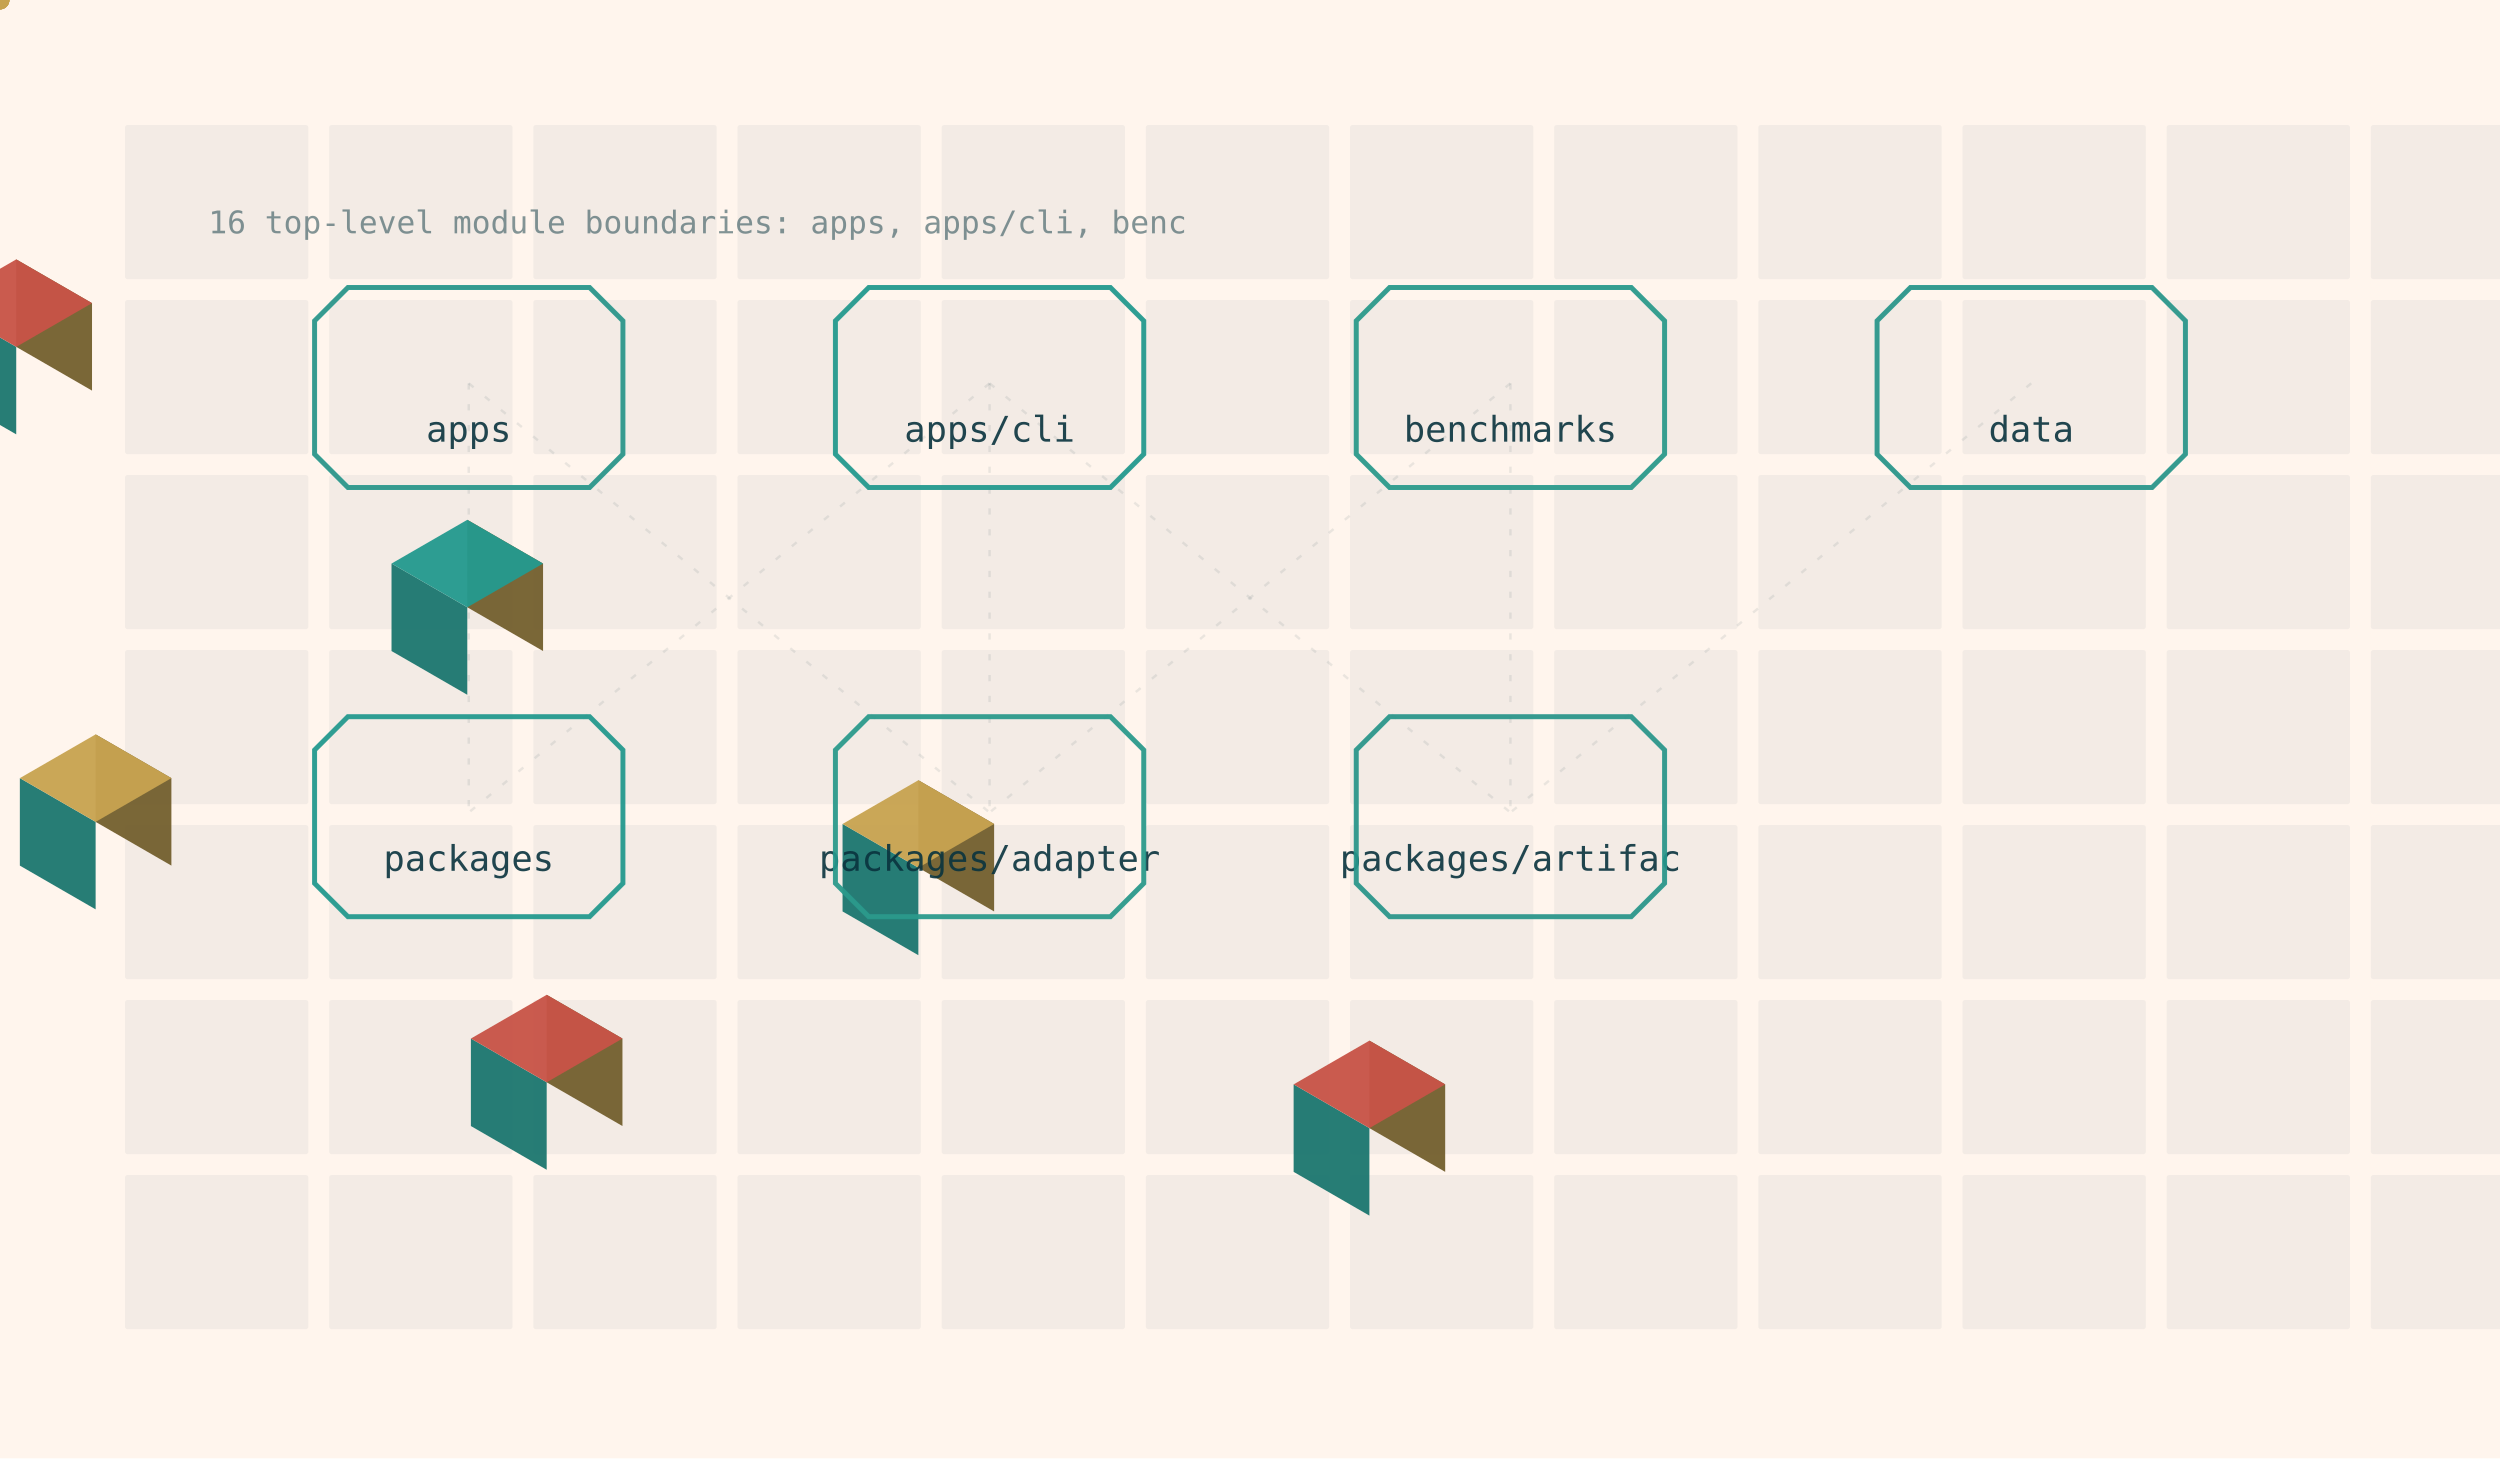
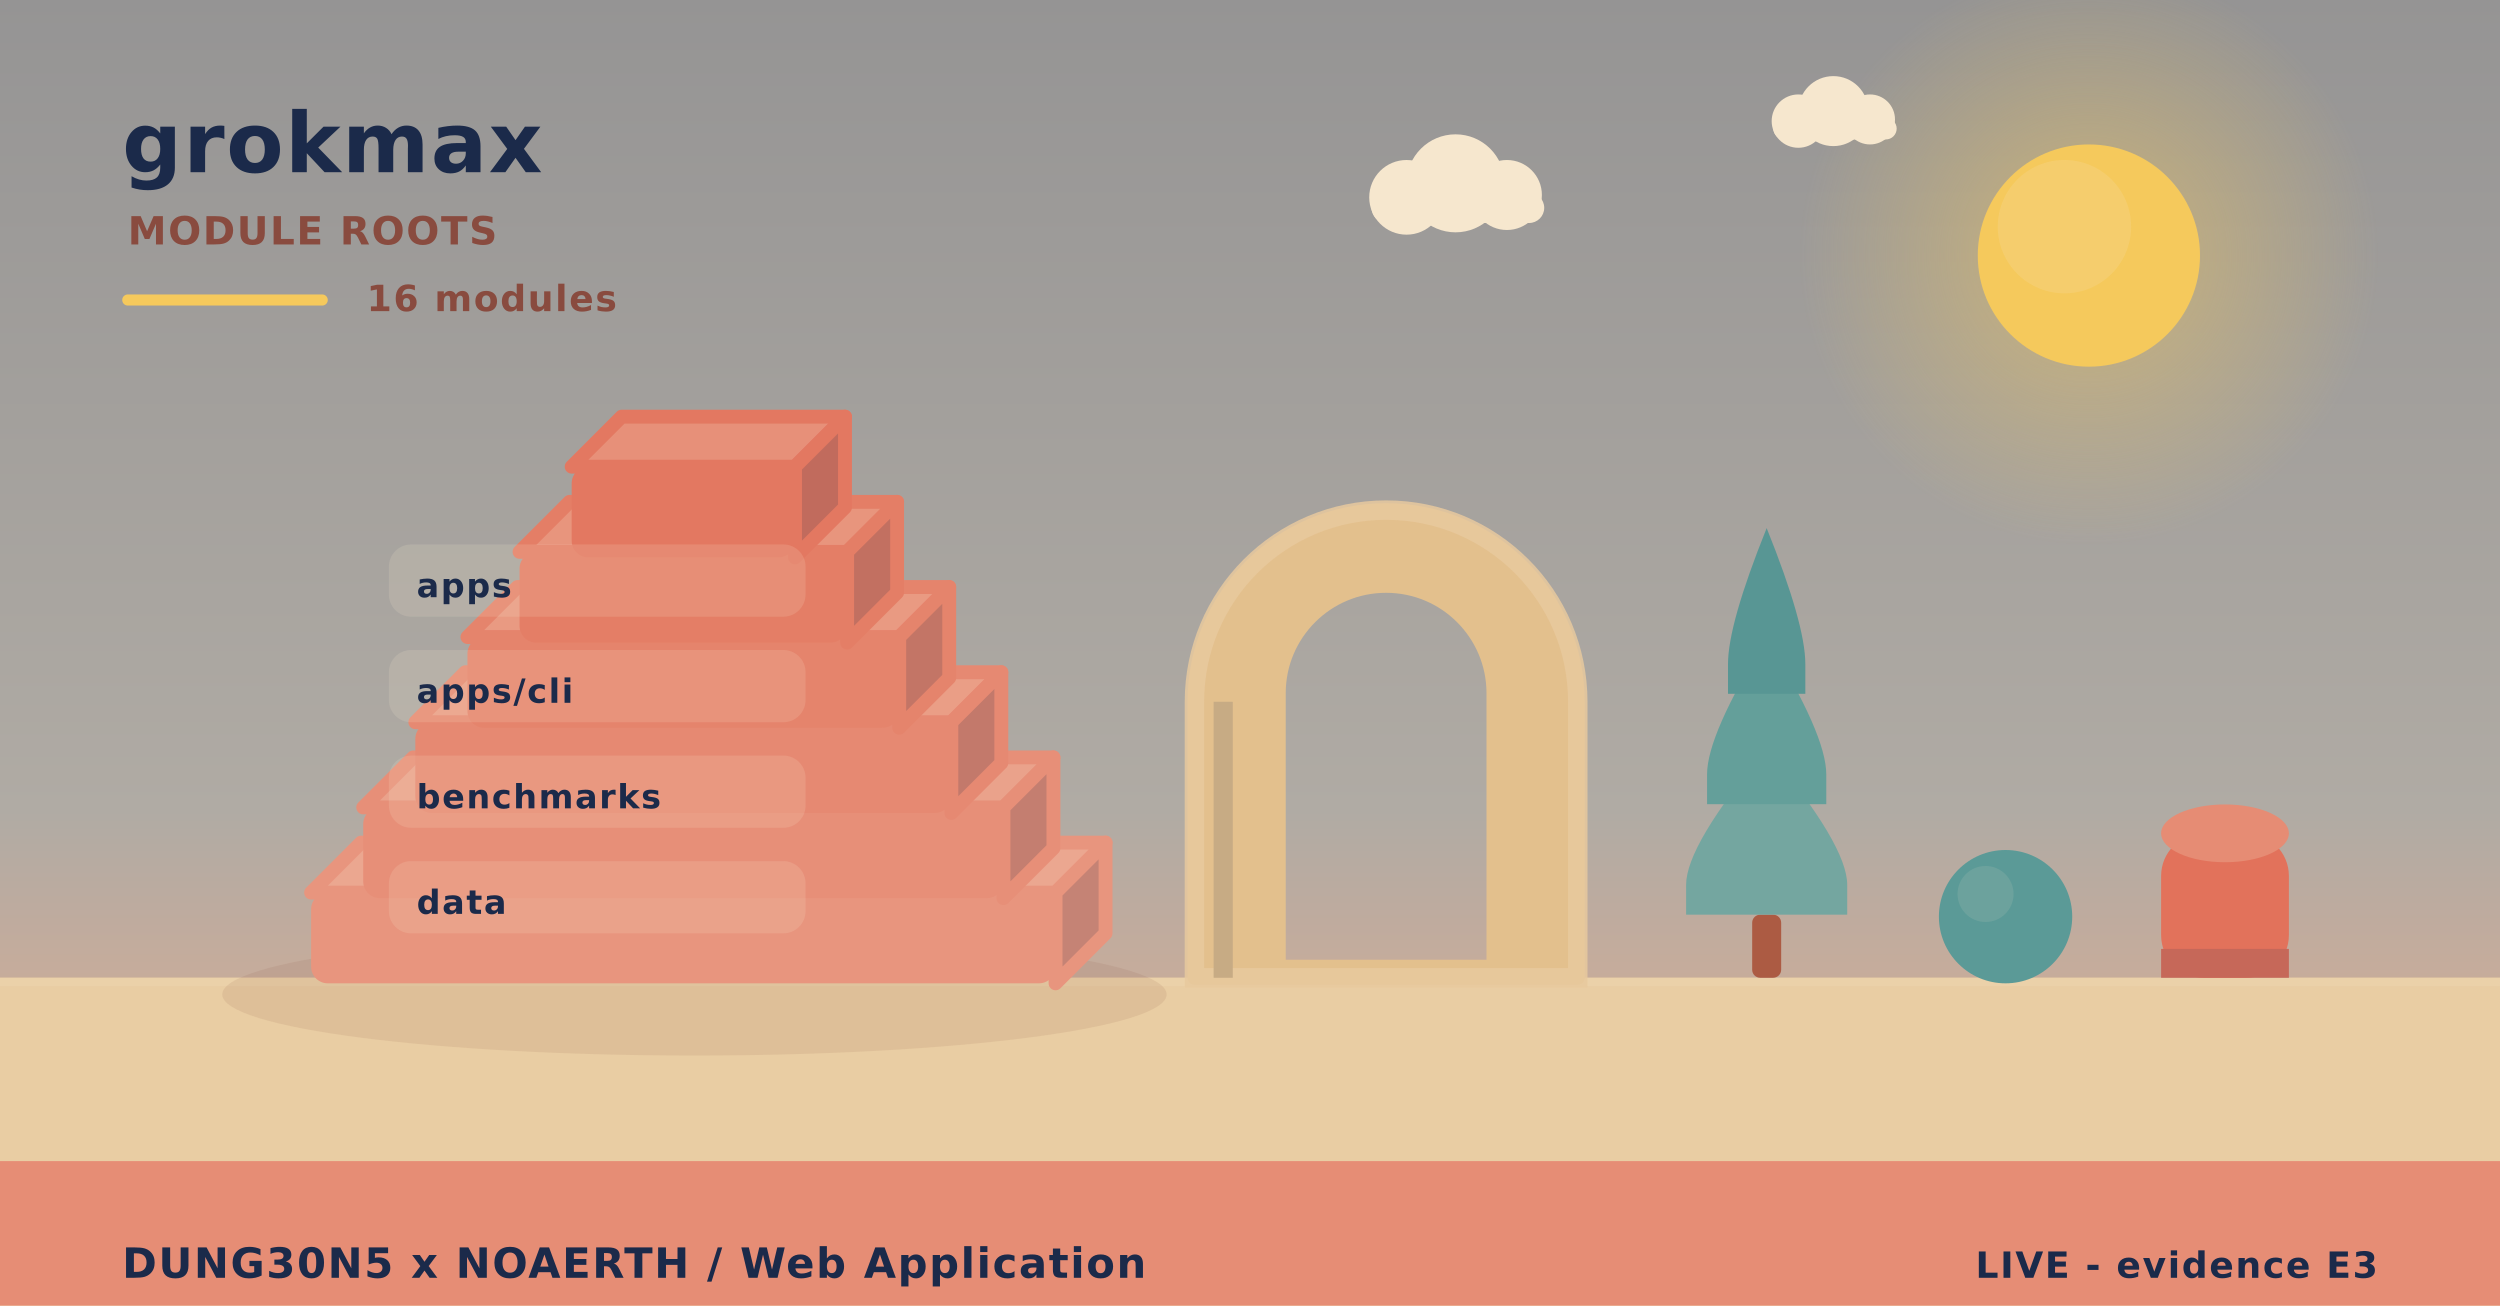
- <svg xmlns="http://www.w3.org/2000/svg" viewBox="0 0 1200 700" width="1200" height="700" role="img" aria-label="grokmax architecture">
-   <rect width="1200" height="700" fill="#fff5ed" />
-   <defs>
-     <linearGradient id="ga" x1="0" y1="0" x2="1" y2="1">
-       <stop offset="0%" stop-color="#c75346" />
-       <stop offset="100%" stop-color="#24998e" />
-     </linearGradient>
-   </defs>
-   <rect x="60.00" y="60.00" width="88.00" height="74.00" rx="1.20" fill="#09343f" opacity="0.05" />
-   <rect x="158.00" y="60.00" width="88.00" height="74.00" rx="1.20" fill="#09343f" opacity="0.05" />
-   <rect x="256.00" y="60.00" width="88.00" height="74.00" rx="1.20" fill="#09343f" opacity="0.05" />
-   <rect x="354.00" y="60.00" width="88.00" height="74.00" rx="1.20" fill="#09343f" opacity="0.05" />
-   <rect x="452.00" y="60.00" width="88.00" height="74.00" rx="1.20" fill="#09343f" opacity="0.05" />
-   <rect x="550.00" y="60.00" width="88.00" height="74.00" rx="1.20" fill="#09343f" opacity="0.05" />
-   <rect x="648.00" y="60.00" width="88.00" height="74.00" rx="1.20" fill="#09343f" opacity="0.05" />
-   <rect x="746.00" y="60.00" width="88.00" height="74.00" rx="1.20" fill="#09343f" opacity="0.05" />
-   <rect x="844.00" y="60.00" width="88.00" height="74.00" rx="1.20" fill="#09343f" opacity="0.05" />
-   <rect x="942.00" y="60.00" width="88.00" height="74.00" rx="1.20" fill="#09343f" opacity="0.05" />
-   <rect x="1040.00" y="60.00" width="88.00" height="74.00" rx="1.20" fill="#09343f" opacity="0.05" />
-   <rect x="1138.00" y="60.00" width="88.00" height="74.00" rx="1.20" fill="#09343f" opacity="0.05" />
-   <rect x="60.00" y="144.00" width="88.00" height="74.00" rx="1.20" fill="#09343f" opacity="0.05" />
-   <rect x="158.00" y="144.00" width="88.00" height="74.00" rx="1.20" fill="#09343f" opacity="0.05" />
-   <rect x="256.00" y="144.00" width="88.00" height="74.00" rx="1.20" fill="#09343f" opacity="0.05" />
-   <rect x="354.00" y="144.00" width="88.00" height="74.00" rx="1.20" fill="#09343f" opacity="0.05" />
-   <rect x="452.00" y="144.00" width="88.00" height="74.00" rx="1.20" fill="#09343f" opacity="0.05" />
-   <rect x="550.00" y="144.00" width="88.00" height="74.00" rx="1.20" fill="#09343f" opacity="0.05" />
-   <rect x="648.00" y="144.00" width="88.00" height="74.00" rx="1.20" fill="#09343f" opacity="0.05" />
-   <rect x="746.00" y="144.00" width="88.00" height="74.00" rx="1.20" fill="#09343f" opacity="0.05" />
-   <rect x="844.00" y="144.00" width="88.00" height="74.00" rx="1.20" fill="#09343f" opacity="0.05" />
-   <rect x="942.00" y="144.00" width="88.00" height="74.00" rx="1.20" fill="#09343f" opacity="0.05" />
-   <rect x="1040.00" y="144.00" width="88.00" height="74.00" rx="1.20" fill="#09343f" opacity="0.05" />
-   <rect x="1138.00" y="144.00" width="88.00" height="74.00" rx="1.20" fill="#09343f" opacity="0.05" />
-   <rect x="60.00" y="228.00" width="88.00" height="74.00" rx="1.20" fill="#09343f" opacity="0.05" />
-   <rect x="158.00" y="228.00" width="88.00" height="74.00" rx="1.20" fill="#09343f" opacity="0.05" />
-   <rect x="256.00" y="228.00" width="88.00" height="74.00" rx="1.20" fill="#09343f" opacity="0.05" />
-   <rect x="354.00" y="228.00" width="88.00" height="74.00" rx="1.20" fill="#09343f" opacity="0.05" />
-   <rect x="452.00" y="228.00" width="88.00" height="74.00" rx="1.20" fill="#09343f" opacity="0.05" />
-   <rect x="550.00" y="228.00" width="88.00" height="74.00" rx="1.20" fill="#09343f" opacity="0.05" />
-   <rect x="648.00" y="228.00" width="88.00" height="74.00" rx="1.20" fill="#09343f" opacity="0.05" />
-   <rect x="746.00" y="228.00" width="88.00" height="74.00" rx="1.20" fill="#09343f" opacity="0.05" />
-   <rect x="844.00" y="228.00" width="88.00" height="74.00" rx="1.20" fill="#09343f" opacity="0.05" />
-   <rect x="942.00" y="228.00" width="88.00" height="74.00" rx="1.20" fill="#09343f" opacity="0.05" />
-   <rect x="1040.00" y="228.00" width="88.00" height="74.00" rx="1.20" fill="#09343f" opacity="0.05" />
-   <rect x="1138.00" y="228.00" width="88.00" height="74.00" rx="1.20" fill="#09343f" opacity="0.05" />
-   <rect x="60.00" y="312.00" width="88.00" height="74.00" rx="1.20" fill="#09343f" opacity="0.05" />
-   <rect x="158.00" y="312.00" width="88.00" height="74.00" rx="1.20" fill="#09343f" opacity="0.05" />
-   <rect x="256.00" y="312.00" width="88.00" height="74.00" rx="1.20" fill="#09343f" opacity="0.05" />
-   <rect x="354.00" y="312.00" width="88.00" height="74.00" rx="1.20" fill="#09343f" opacity="0.05" />
-   <rect x="452.00" y="312.00" width="88.00" height="74.00" rx="1.20" fill="#09343f" opacity="0.05" />
-   <rect x="550.00" y="312.00" width="88.00" height="74.00" rx="1.20" fill="#09343f" opacity="0.05" />
-   <rect x="648.00" y="312.00" width="88.00" height="74.00" rx="1.20" fill="#09343f" opacity="0.05" />
-   <rect x="746.00" y="312.00" width="88.00" height="74.00" rx="1.20" fill="#09343f" opacity="0.05" />
-   <rect x="844.00" y="312.00" width="88.00" height="74.00" rx="1.20" fill="#09343f" opacity="0.05" />
-   <rect x="942.00" y="312.00" width="88.00" height="74.00" rx="1.20" fill="#09343f" opacity="0.05" />
-   <rect x="1040.00" y="312.00" width="88.00" height="74.00" rx="1.20" fill="#09343f" opacity="0.05" />
-   <rect x="1138.00" y="312.00" width="88.00" height="74.00" rx="1.20" fill="#09343f" opacity="0.05" />
-   <rect x="60.00" y="396.00" width="88.00" height="74.00" rx="1.20" fill="#09343f" opacity="0.05" />
-   <rect x="158.00" y="396.00" width="88.00" height="74.00" rx="1.20" fill="#09343f" opacity="0.05" />
-   <rect x="256.00" y="396.00" width="88.00" height="74.00" rx="1.20" fill="#09343f" opacity="0.05" />
-   <rect x="354.00" y="396.00" width="88.00" height="74.00" rx="1.20" fill="#09343f" opacity="0.05" />
-   <rect x="452.00" y="396.00" width="88.00" height="74.00" rx="1.20" fill="#09343f" opacity="0.05" />
-   <rect x="550.00" y="396.00" width="88.00" height="74.00" rx="1.20" fill="#09343f" opacity="0.05" />
-   <rect x="648.00" y="396.00" width="88.00" height="74.00" rx="1.20" fill="#09343f" opacity="0.05" />
-   <rect x="746.00" y="396.00" width="88.00" height="74.00" rx="1.20" fill="#09343f" opacity="0.05" />
-   <rect x="844.00" y="396.00" width="88.00" height="74.00" rx="1.20" fill="#09343f" opacity="0.05" />
-   <rect x="942.00" y="396.00" width="88.00" height="74.00" rx="1.20" fill="#09343f" opacity="0.05" />
-   <rect x="1040.00" y="396.00" width="88.00" height="74.00" rx="1.20" fill="#09343f" opacity="0.05" />
-   <rect x="1138.00" y="396.00" width="88.00" height="74.00" rx="1.20" fill="#09343f" opacity="0.05" />
-   <rect x="60.00" y="480.00" width="88.00" height="74.00" rx="1.20" fill="#09343f" opacity="0.05" />
-   <rect x="158.00" y="480.00" width="88.00" height="74.00" rx="1.20" fill="#09343f" opacity="0.05" />
-   <rect x="256.00" y="480.00" width="88.00" height="74.00" rx="1.20" fill="#09343f" opacity="0.05" />
-   <rect x="354.00" y="480.00" width="88.00" height="74.00" rx="1.20" fill="#09343f" opacity="0.05" />
-   <rect x="452.00" y="480.00" width="88.00" height="74.00" rx="1.20" fill="#09343f" opacity="0.05" />
-   <rect x="550.00" y="480.00" width="88.00" height="74.00" rx="1.20" fill="#09343f" opacity="0.05" />
-   <rect x="648.00" y="480.00" width="88.00" height="74.00" rx="1.20" fill="#09343f" opacity="0.05" />
-   <rect x="746.00" y="480.00" width="88.00" height="74.00" rx="1.20" fill="#09343f" opacity="0.05" />
-   <rect x="844.00" y="480.00" width="88.00" height="74.00" rx="1.20" fill="#09343f" opacity="0.05" />
-   <rect x="942.00" y="480.00" width="88.00" height="74.00" rx="1.20" fill="#09343f" opacity="0.05" />
-   <rect x="1040.00" y="480.00" width="88.00" height="74.00" rx="1.20" fill="#09343f" opacity="0.05" />
-   <rect x="1138.00" y="480.00" width="88.00" height="74.00" rx="1.20" fill="#09343f" opacity="0.05" />
-   <rect x="60.00" y="564.00" width="88.00" height="74.00" rx="1.20" fill="#09343f" opacity="0.05" />
-   <rect x="158.00" y="564.00" width="88.00" height="74.00" rx="1.20" fill="#09343f" opacity="0.05" />
-   <rect x="256.00" y="564.00" width="88.00" height="74.00" rx="1.20" fill="#09343f" opacity="0.05" />
-   <rect x="354.00" y="564.00" width="88.00" height="74.00" rx="1.20" fill="#09343f" opacity="0.05" />
-   <rect x="452.00" y="564.00" width="88.00" height="74.00" rx="1.20" fill="#09343f" opacity="0.05" />
-   <rect x="550.00" y="564.00" width="88.00" height="74.00" rx="1.20" fill="#09343f" opacity="0.05" />
-   <rect x="648.00" y="564.00" width="88.00" height="74.00" rx="1.20" fill="#09343f" opacity="0.05" />
-   <rect x="746.00" y="564.00" width="88.00" height="74.00" rx="1.20" fill="#09343f" opacity="0.05" />
-   <rect x="844.00" y="564.00" width="88.00" height="74.00" rx="1.20" fill="#09343f" opacity="0.05" />
-   <rect x="942.00" y="564.00" width="88.00" height="74.00" rx="1.20" fill="#09343f" opacity="0.05" />
-   <rect x="1040.00" y="564.00" width="88.00" height="74.00" rx="1.20" fill="#09343f" opacity="0.05" />
-   <rect x="1138.00" y="564.00" width="88.00" height="74.00" rx="1.20" fill="#09343f" opacity="0.05" />
-   <line x1="225.00" y1="184.00" x2="225.00" y2="390.00" stroke="rgba(9,52,63,0.160)" stroke-width="1.20" opacity="0.55" stroke-dasharray="3 7" />
-   <line x1="225.00" y1="184.00" x2="475.00" y2="390.00" stroke="rgba(9,52,63,0.160)" stroke-width="1.20" opacity="0.55" stroke-dasharray="3 7" />
-   <line x1="475.00" y1="184.00" x2="225.00" y2="390.00" stroke="rgba(9,52,63,0.160)" stroke-width="1.20" opacity="0.55" stroke-dasharray="3 7" />
-   <line x1="475.00" y1="184.00" x2="475.00" y2="390.00" stroke="rgba(9,52,63,0.160)" stroke-width="1.20" opacity="0.55" stroke-dasharray="3 7" />
-   <line x1="475.00" y1="184.00" x2="725.00" y2="390.00" stroke="rgba(9,52,63,0.160)" stroke-width="1.20" opacity="0.55" stroke-dasharray="3 7" />
-   <line x1="725.00" y1="184.00" x2="475.00" y2="390.00" stroke="rgba(9,52,63,0.160)" stroke-width="1.20" opacity="0.55" stroke-dasharray="3 7" />
-   <line x1="725.00" y1="184.00" x2="725.00" y2="390.00" stroke="rgba(9,52,63,0.160)" stroke-width="1.20" opacity="0.55" stroke-dasharray="3 7" />
-   <line x1="975.00" y1="184.00" x2="725.00" y2="390.00" stroke="rgba(9,52,63,0.160)" stroke-width="1.20" opacity="0.55" stroke-dasharray="3 7" />
-   <path d="M167.00,138.00 H283.00 L299.00,154.00 V218.00 L283.00,234.00 H167.00 L151.00,218.00 V154.00 Z" fill="none" stroke="rgba(199,83,70,0.550)" stroke-width="1.80" opacity="0.90" />
-   <polygon points="7.79,166.50 44.17,187.50 44.17,145.50 7.79,124.50" fill="#735f2e" opacity="0.95" />
-   <polygon points="-28.58,187.50 7.79,208.50 7.79,166.50 -28.58,145.50" fill="#1c776f" opacity="0.95" />
-   <polygon points="7.79,124.50 44.17,145.50 7.79,166.50 -28.58,145.50" fill="#c75346" opacity="0.95" />
-   <text x="225" y="212" font-family="ui-monospace,Menlo,monospace" font-size="17" fill="rgba(9,52,63,0.900)" text-anchor="middle">apps</text>
+ <svg xmlns="http://www.w3.org/2000/svg" width="900" height="470" viewBox="0 0 900 470" role="img" aria-label="grokmax - how it is built">
+   <linearGradient id="skya" x1="0" y1="0" x2="0" y2="1">
+     <stop offset="0" stop-color="#959494" />
+     <stop offset="0.62" stop-color="#b0aba4" />
+     <stop offset="1" stop-color="#f3ad8a" />
+   </linearGradient>
+   <rect width="900" height="470" fill="url(#skya)" />
+   <radialGradient id="suna">
+     <stop offset="0.35" stop-color="#f5c95c" stop-opacity="0.34" />
+     <stop offset="1" stop-color="#f5c95c" stop-opacity="0" />
+   </radialGradient>
+   <circle cx="752" cy="92" r="104" fill="url(#suna)" />
+   <circle cx="752" cy="92" r="40" fill="#f5c95c" />
+   <circle cx="743.2" cy="81.6" r="24" fill="#f5d27e" opacity="0.5" />
  <g>
-     <path d="M167.00,138.00 H283.00 L299.00,154.00 V218.00 L283.00,234.00 H167.00 L151.00,218.00 V154.00 Z" fill="none" stroke="#24998e" stroke-width="2.40" opacity="0.90" />
-     <animate attributeName="opacity" values="0.25;1.0;0.25" dur="19.5s" begin="0.0s" repeatCount="indefinite" />
+     <circle cx="524" cy="66" r="17.64" fill="#f6e7ce" />
+     <circle cx="506.36" cy="71.04" r="13.44" fill="#f6e7ce" />
+     <circle cx="542.48" cy="70.2" r="12.6" fill="#f6e7ce" />
+     <rect x="493.76" y="69.36" width="62.16" height="10.92" rx="5.46" fill="#f6e7ce" />
+     <animateTransform attributeName="transform" type="translate" values="0 0;24 0;0 0" dur="36s" begin="0s" repeatCount="indefinite" />
  </g>
-   <g opacity="0.9">
-     <circle cx="0.00" cy="0.00" r="4.50" fill="#c7a350" opacity="1.00" />
-     <animateTransform attributeName="transform" type="translate" values="225.00,184.00 475.00,184.00" dur="6.5s" begin="0.0s" repeatCount="indefinite" />
-     <animateTransform attributeName="transform" type="translate" values="475.00,184.00 225.00,184.00" dur="6.5s" begin="3.25s" repeatCount="indefinite" />
+   <g>
+     <circle cx="660" cy="40" r="12.6" fill="#f6e7ce" />
+     <circle cx="647.4" cy="43.6" r="9.6" fill="#f6e7ce" />
+     <circle cx="673.2" cy="43" r="9" fill="#f6e7ce" />
+     <rect x="638.4" y="42.4" width="44.4" height="7.8" rx="3.9" fill="#f6e7ce" />
+     <animateTransform attributeName="transform" type="translate" values="0 0;-18 0;0 0" dur="46s" begin="3s" repeatCount="indefinite" />
  </g>
-   <path d="M417.00,138.00 H533.00 L549.00,154.00 V218.00 L533.00,234.00 H417.00 L401.00,218.00 V154.00 Z" fill="none" stroke="rgba(36,153,142,0.550)" stroke-width="1.80" opacity="0.90" />
-   <polygon points="224.30,291.50 260.67,312.50 260.67,270.50 224.30,249.50" fill="#735f2e" opacity="0.95" />
-   <polygon points="187.93,312.50 224.30,333.50 224.30,291.50 187.93,270.50" fill="#1c776f" opacity="0.95" />
-   <polygon points="224.30,249.50 260.67,270.50 224.30,291.50 187.93,270.50" fill="#24998e" opacity="0.95" />
-   <text x="475" y="212" font-family="ui-monospace,Menlo,monospace" font-size="17" fill="rgba(9,52,63,0.900)" text-anchor="middle">apps/cli</text>
+   <rect x="0" y="352" width="900" height="118" fill="#e9cda3" />
+   <rect x="0" y="352" width="900" height="3" fill="#ebd1a9" />
+   <text x="44" y="62" font-family="Verdana,DejaVu Sans,sans-serif" font-size="30" font-weight="700" letter-spacing="0.6" fill="#1b2a4a" text-anchor="start">grokmax</text>
+   <text x="46" y="88" font-family="Verdana,DejaVu Sans,sans-serif" font-size="14" font-weight="700" letter-spacing="0.6" fill="#894b3f" text-anchor="start">MODULE ROOTS</text>
+   <rect x="44" y="106" width="74" height="4" rx="2" fill="#f5c95c" />
+   <text x="132" y="112" font-family="Verdana,DejaVu Sans,sans-serif" font-size="13" font-weight="700" letter-spacing="0.6" fill="#894b3f" text-anchor="start">16 modules</text>
+   <ellipse cx="250" cy="358" rx="170" ry="22" fill="rgba(138,90,68,0.11)" />
+   <path d="M112,321.33 L380,321.33 L398,303.33 L130,303.33 Z" fill="#eba790" stroke="#e8957e" stroke-width="5" stroke-linejoin="round" />
+   <path d="M380,321.33 L398,303.33 L398,336 L380,354 Z" fill="#c58375" stroke="#e8957e" stroke-width="5" stroke-linejoin="round" />
+   <rect x="112" y="321.33" width="268" height="32.67" rx="6" fill="#e8957e" />
+   <path d="M130.76,290.67 L361.24,290.67 L379.24,272.67 L148.76,272.67 Z" fill="#eaa28b" stroke="#e78f78" stroke-width="5" stroke-linejoin="round" />
+   <path d="M361.24,290.67 L379.24,272.67 L379.24,305.33 L361.24,323.33 Z" fill="#c47e70" stroke="#e78f78" stroke-width="5" stroke-linejoin="round" />
+   <rect x="130.76" y="290.67" width="230.48" height="32.67" rx="6" fill="#e78f78" />
+   <path d="M149.52,260 L342.48,260 L360.48,242 L167.52,242 Z" fill="#ea9e86" stroke="#e68972" stroke-width="5" stroke-linejoin="round" />
+   <path d="M342.48,260 L360.48,242 L360.48,274.67 L342.48,292.67 Z" fill="#c3796b" stroke="#e68972" stroke-width="5" stroke-linejoin="round" />
+   <rect x="149.52" y="260" width="192.96" height="32.67" rx="6" fill="#e68972" />
+   <path d="M168.28,229.33 L323.72,229.33 L341.72,211.33 L186.28,211.33 Z" fill="#e99a82" stroke="#e5846c" stroke-width="5" stroke-linejoin="round" />
+   <path d="M323.72,229.33 L341.72,211.33 L341.72,244 L323.72,262 Z" fill="#c37566" stroke="#e5846c" stroke-width="5" stroke-linejoin="round" />
+   <rect x="168.28" y="229.33" width="155.44" height="32.67" rx="6" fill="#e5846c" />
+   <path d="M187.04,198.67 L304.96,198.67 L322.96,180.67 L205.04,180.67 Z" fill="#e8957d" stroke="#e47e66" stroke-width="5" stroke-linejoin="round" />
+   <path d="M304.96,198.67 L322.96,180.67 L322.96,213.33 L304.96,231.33 Z" fill="#c27061" stroke="#e47e66" stroke-width="5" stroke-linejoin="round" />
+   <rect x="187.04" y="198.67" width="117.92" height="32.67" rx="6" fill="#e47e66" />
+   <path d="M205.8,168 L286.2,168 L304.2,150 L223.8,150 Z" fill="#e79079" stroke="#e37861" stroke-width="5" stroke-linejoin="round" />
+   <path d="M286.2,168 L304.2,150 L304.2,182.67 L286.2,200.67 Z" fill="#c16b5d" stroke="#e37861" stroke-width="5" stroke-linejoin="round" />
+   <rect x="205.8" y="168" width="80.4" height="32.67" rx="6" fill="#e37861" />
+   <rect x="140" y="196" width="150" height="26" rx="8" fill="rgba(246,231,206,0.16)" opacity="0.94" />
  <g>
-     <path d="M417.00,138.00 H533.00 L549.00,154.00 V218.00 L533.00,234.00 H417.00 L401.00,218.00 V154.00 Z" fill="none" stroke="#24998e" stroke-width="2.40" opacity="0.90" />
-     <animate attributeName="opacity" values="0.25;1.0;0.25" dur="19.5s" begin="0.45s" repeatCount="indefinite" />
+     <text x="150" y="215" font-family="Verdana,DejaVu Sans,sans-serif" font-size="12" font-weight="700" letter-spacing="0.6" fill="#1b2a4a" text-anchor="start">apps</text>
+     <animateTransform attributeName="transform" type="translate" values="0 10;0 0" dur="0.7s" begin="0.3s" fill="freeze" />
  </g>
-   <g opacity="0.9">
-     <circle cx="0.00" cy="0.00" r="4.50" fill="#c7a350" opacity="1.00" />
-     <animateTransform attributeName="transform" type="translate" values="475.00,184.00 725.00,184.00" dur="6.5s" begin="0.3s" repeatCount="indefinite" />
-     <animateTransform attributeName="transform" type="translate" values="725.00,184.00 475.00,184.00" dur="6.5s" begin="3.55s" repeatCount="indefinite" />
+   <rect x="140" y="234" width="150" height="26" rx="8" fill="rgba(246,231,206,0.16)" opacity="0.94" />
+   <g>
+     <text x="150" y="253" font-family="Verdana,DejaVu Sans,sans-serif" font-size="12" font-weight="700" letter-spacing="0.6" fill="#1b2a4a" text-anchor="start">apps/cli</text>
+     <animateTransform attributeName="transform" type="translate" values="0 10;0 0" dur="0.7s" begin="0.5s" fill="freeze" />
  </g>
-   <path d="M667.00,138.00 H783.00 L799.00,154.00 V218.00 L783.00,234.00 H667.00 L651.00,218.00 V154.00 Z" fill="none" stroke="rgba(199,163,80,0.550)" stroke-width="1.80" opacity="0.90" />
-   <polygon points="440.81,416.50 477.18,437.50 477.18,395.50 440.81,374.50" fill="#735f2e" opacity="0.95" />
-   <polygon points="404.43,437.50 440.81,458.50 440.81,416.50 404.43,395.50" fill="#1c776f" opacity="0.95" />
-   <polygon points="440.81,374.50 477.18,395.50 440.81,416.50 404.43,395.50" fill="#c7a350" opacity="0.95" />
-   <text x="725" y="212" font-family="ui-monospace,Menlo,monospace" font-size="17" fill="rgba(9,52,63,0.900)" text-anchor="middle">benchmarks</text>
+   <rect x="140" y="272" width="150" height="26" rx="8" fill="rgba(246,231,206,0.16)" opacity="0.94" />
  <g>
-     <path d="M667.00,138.00 H783.00 L799.00,154.00 V218.00 L783.00,234.00 H667.00 L651.00,218.00 V154.00 Z" fill="none" stroke="#24998e" stroke-width="2.40" opacity="0.90" />
-     <animate attributeName="opacity" values="0.25;1.0;0.25" dur="19.5s" begin="0.9s" repeatCount="indefinite" />
+     <text x="150" y="291" font-family="Verdana,DejaVu Sans,sans-serif" font-size="12" font-weight="700" letter-spacing="0.6" fill="#1b2a4a" text-anchor="start">benchmarks</text>
+     <animateTransform attributeName="transform" type="translate" values="0 10;0 0" dur="0.7s" begin="0.7s" fill="freeze" />
  </g>
-   <g opacity="0.9">
-     <circle cx="0.00" cy="0.00" r="4.50" fill="#c7a350" opacity="1.00" />
-     <animateTransform attributeName="transform" type="translate" values="725.00,184.00 975.00,184.00" dur="6.5s" begin="0.6s" repeatCount="indefinite" />
-     <animateTransform attributeName="transform" type="translate" values="975.00,184.00 725.00,184.00" dur="6.5s" begin="3.85s" repeatCount="indefinite" />
+   <rect x="140" y="310" width="150" height="26" rx="8" fill="rgba(246,231,206,0.16)" opacity="0.94" />
+   <g>
+     <text x="150" y="329" font-family="Verdana,DejaVu Sans,sans-serif" font-size="12" font-weight="700" letter-spacing="0.6" fill="#1b2a4a" text-anchor="start">data</text>
+     <animateTransform attributeName="transform" type="translate" values="0 10;0 0" dur="0.7s" begin="0.9s" fill="freeze" />
  </g>
-   <path d="M917.00,138.00 H1033.00 L1049.00,154.00 V218.00 L1033.00,234.00 H917.00 L901.00,218.00 V154.00 Z" fill="none" stroke="rgba(199,83,70,0.550)" stroke-width="1.80" opacity="0.90" />
-   <polygon points="657.31,541.50 693.69,562.50 693.69,520.50 657.31,499.50" fill="#735f2e" opacity="0.95" />
-   <polygon points="620.94,562.50 657.31,583.50 657.31,541.50 620.94,520.50" fill="#1c776f" opacity="0.95" />
-   <polygon points="657.31,499.50 693.69,520.50 657.31,541.50 620.94,520.50" fill="#c75346" opacity="0.95" />
-   <text x="975" y="212" font-family="ui-monospace,Menlo,monospace" font-size="17" fill="rgba(9,52,63,0.900)" text-anchor="middle">data</text>
-   <g>
-     <path d="M917.00,138.00 H1033.00 L1049.00,154.00 V218.00 L1033.00,234.00 H917.00 L901.00,218.00 V154.00 Z" fill="none" stroke="#24998e" stroke-width="2.40" opacity="0.90" />
-     <animate attributeName="opacity" values="0.25;1.0;0.25" dur="19.5s" begin="1.35s" repeatCount="indefinite" />
-   </g>
-   <g opacity="0.9">
-     <circle cx="0.00" cy="0.00" r="4.50" fill="#c7a350" opacity="1.00" />
-     <animateTransform attributeName="transform" type="translate" values="975.00,184.00 225.00,390.00" dur="6.5s" begin="0.9s" repeatCount="indefinite" />
-     <animateTransform attributeName="transform" type="translate" values="225.00,390.00 975.00,184.00" dur="6.5s" begin="4.15s" repeatCount="indefinite" />
-   </g>
-   <path d="M167.00,344.00 H283.00 L299.00,360.00 V424.00 L283.00,440.00 H167.00 L151.00,424.00 V360.00 Z" fill="none" stroke="rgba(36,153,142,0.550)" stroke-width="1.80" opacity="0.90" />
-   <polygon points="-170.61,269.50 -134.23,290.50 -134.23,248.50 -170.61,227.50" fill="#735f2e" opacity="0.95" />
-   <polygon points="-206.98,290.50 -170.61,311.50 -170.61,269.50 -206.98,248.50" fill="#1c776f" opacity="0.95" />
-   <polygon points="-170.61,227.50 -134.23,248.50 -170.61,269.50 -206.98,248.50" fill="#24998e" opacity="0.95" />
-   <text x="225" y="418" font-family="ui-monospace,Menlo,monospace" font-size="17" fill="rgba(9,52,63,0.900)" text-anchor="middle">packages</text>
-   <g>
-     <path d="M167.00,344.00 H283.00 L299.00,360.00 V424.00 L283.00,440.00 H167.00 L151.00,424.00 V360.00 Z" fill="none" stroke="#24998e" stroke-width="2.40" opacity="0.90" />
-     <animate attributeName="opacity" values="0.25;1.0;0.25" dur="19.5s" begin="1.8s" repeatCount="indefinite" />
-   </g>
-   <g opacity="0.9">
-     <circle cx="0.00" cy="0.00" r="4.50" fill="#c7a350" opacity="1.00" />
-     <animateTransform attributeName="transform" type="translate" values="225.00,390.00 475.00,390.00" dur="6.5s" begin="1.2s" repeatCount="indefinite" />
-     <animateTransform attributeName="transform" type="translate" values="475.00,390.00 225.00,390.00" dur="6.5s" begin="4.45s" repeatCount="indefinite" />
-   </g>
-   <path d="M417.00,344.00 H533.00 L549.00,360.00 V424.00 L533.00,440.00 H417.00 L401.00,424.00 V360.00 Z" fill="none" stroke="rgba(199,163,80,0.550)" stroke-width="1.80" opacity="0.90" />
-   <polygon points="45.90,394.50 82.27,415.50 82.27,373.50 45.90,352.50" fill="#735f2e" opacity="0.95" />
-   <polygon points="9.53,415.50 45.90,436.50 45.90,394.50 9.53,373.50" fill="#1c776f" opacity="0.95" />
-   <polygon points="45.90,352.50 82.27,373.50 45.90,394.50 9.53,373.50" fill="#c7a350" opacity="0.95" />
-   <text x="475" y="418" font-family="ui-monospace,Menlo,monospace" font-size="17" fill="rgba(9,52,63,0.900)" text-anchor="middle">packages/adapter</text>
-   <g>
-     <path d="M417.00,344.00 H533.00 L549.00,360.00 V424.00 L533.00,440.00 H417.00 L401.00,424.00 V360.00 Z" fill="none" stroke="#24998e" stroke-width="2.40" opacity="0.90" />
-     <animate attributeName="opacity" values="0.25;1.0;0.25" dur="19.5s" begin="2.25s" repeatCount="indefinite" />
-   </g>
-   <g opacity="0.9">
-     <circle cx="0.00" cy="0.00" r="4.50" fill="#c7a350" opacity="1.00" />
-     <animateTransform attributeName="transform" type="translate" values="475.00,390.00 725.00,390.00" dur="6.5s" begin="1.5s" repeatCount="indefinite" />
-     <animateTransform attributeName="transform" type="translate" values="725.00,390.00 475.00,390.00" dur="6.5s" begin="4.75s" repeatCount="indefinite" />
-   </g>
-   <path d="M667.00,344.00 H783.00 L799.00,360.00 V424.00 L783.00,440.00 H667.00 L651.00,424.00 V360.00 Z" fill="none" stroke="rgba(199,83,70,0.550)" stroke-width="1.80" opacity="0.90" />
-   <polygon points="262.41,519.50 298.78,540.50 298.78,498.50 262.41,477.50" fill="#735f2e" opacity="0.95" />
-   <polygon points="226.03,540.50 262.41,561.50 262.41,519.50 226.03,498.50" fill="#1c776f" opacity="0.95" />
-   <polygon points="262.41,477.50 298.78,498.50 262.41,519.50 226.03,498.50" fill="#c75346" opacity="0.95" />
-   <text x="725" y="418" font-family="ui-monospace,Menlo,monospace" font-size="17" fill="rgba(9,52,63,0.900)" text-anchor="middle">packages/artifac</text>
-   <g>
-     <path d="M667.00,344.00 H783.00 L799.00,360.00 V424.00 L783.00,440.00 H667.00 L651.00,424.00 V360.00 Z" fill="none" stroke="#24998e" stroke-width="2.40" opacity="0.90" />
-     <animate attributeName="opacity" values="0.25;1.0;0.25" dur="19.5s" begin="2.7s" repeatCount="indefinite" />
-   </g>
-   <g opacity="0.9">
-     <circle cx="0.00" cy="0.00" r="4.50" fill="#c7a350" opacity="1.00" />
-     <animateTransform attributeName="transform" type="translate" values="725.00,390.00 725.00,390.00" dur="6.5s" begin="1.8s" repeatCount="indefinite" />
-     <animateTransform attributeName="transform" type="translate" values="725.00,390.00 725.00,390.00" dur="6.5s" begin="5.05s" repeatCount="indefinite" />
-   </g>
-   <text x="100" y="112" font-family="ui-monospace,Menlo,monospace" font-size="15" fill="rgba(9,52,63,0.500)">16 top-level module boundaries: apps, apps/cli, benc</text>
+   <path d="M430,352 L430,252.64 A69,69 0 0 1 568,252.64 L568,352 Z M460.36,348 L460.36,249.55 A38.64,38.64 0 0 1 537.64,249.55 L537.64,348 Z" fill="#e3c08d" fill-rule="evenodd" stroke="#e3c08d" stroke-width="5" stroke-linejoin="round" />
+   <path d="M430,352 L430,252.64 A69,69 0 0 1 568,252.64 L568,352 Z" fill="none" stroke="#e8c99d" stroke-width="7" stroke-linecap="round" opacity="0.85" />
+   <rect x="436.9" y="252.64" width="6.9" height="99.36" fill="#c7ab84" />
+   <rect x="630.78" y="329.28" width="10.44" height="22.72" rx="2.9" fill="#ac5b43" />
+   <path d="M636,269.64 Q607,304.23 607,318.54 Q607,329.28 607,329.28 L665,329.28 Q665,329.28 665,318.54 Q665,304.23 636,269.64 Z" fill="#74a6a0" />
+   <path d="M636,229.88 Q614.54,264.47 614.54,278.78 Q614.54,289.52 614.54,289.52 L657.46,289.52 Q657.46,289.52 657.46,278.78 Q657.46,264.47 636,229.88 Z" fill="#649f9a" />
+   <path d="M636,190.12 Q622.08,224.71 622.08,239.02 Q622.08,249.76 622.08,249.76 L649.92,249.76 Q649.92,249.76 649.92,239.02 Q649.92,224.71 636,190.12 Z" fill="#589694" />
+   <circle cx="722" cy="330" r="24" fill="#5b9a97" />
+   <circle cx="714.8" cy="321.84" r="10.08" fill="#7aa9a2" opacity="0.55" />
+   <rect x="778" y="300" width="46" height="52" rx="15.33" fill="#e2725b" />
+   <ellipse cx="801" cy="300" rx="23" ry="10.4" fill="#e68c74" />
+   <rect x="778" y="341.6" width="46" height="10.4" fill="#c66859" />
+   <rect x="0" y="418" width="900" height="52" rx="0" fill="#e68972" opacity="0.94" />
+   <text x="44" y="460" font-family="Verdana,DejaVu Sans,sans-serif" font-size="15" font-weight="700" letter-spacing="0.6" fill="#1b2a4a" text-anchor="start">DUNG30N5 x NOAERTH  /  Web Application</text>
+   <text x="856" y="460" font-family="Verdana,DejaVu Sans,sans-serif" font-size="13" font-weight="700" letter-spacing="0.6" fill="#1b2a4a" text-anchor="end">LIVE  -  evidence E3</text>
</svg>
